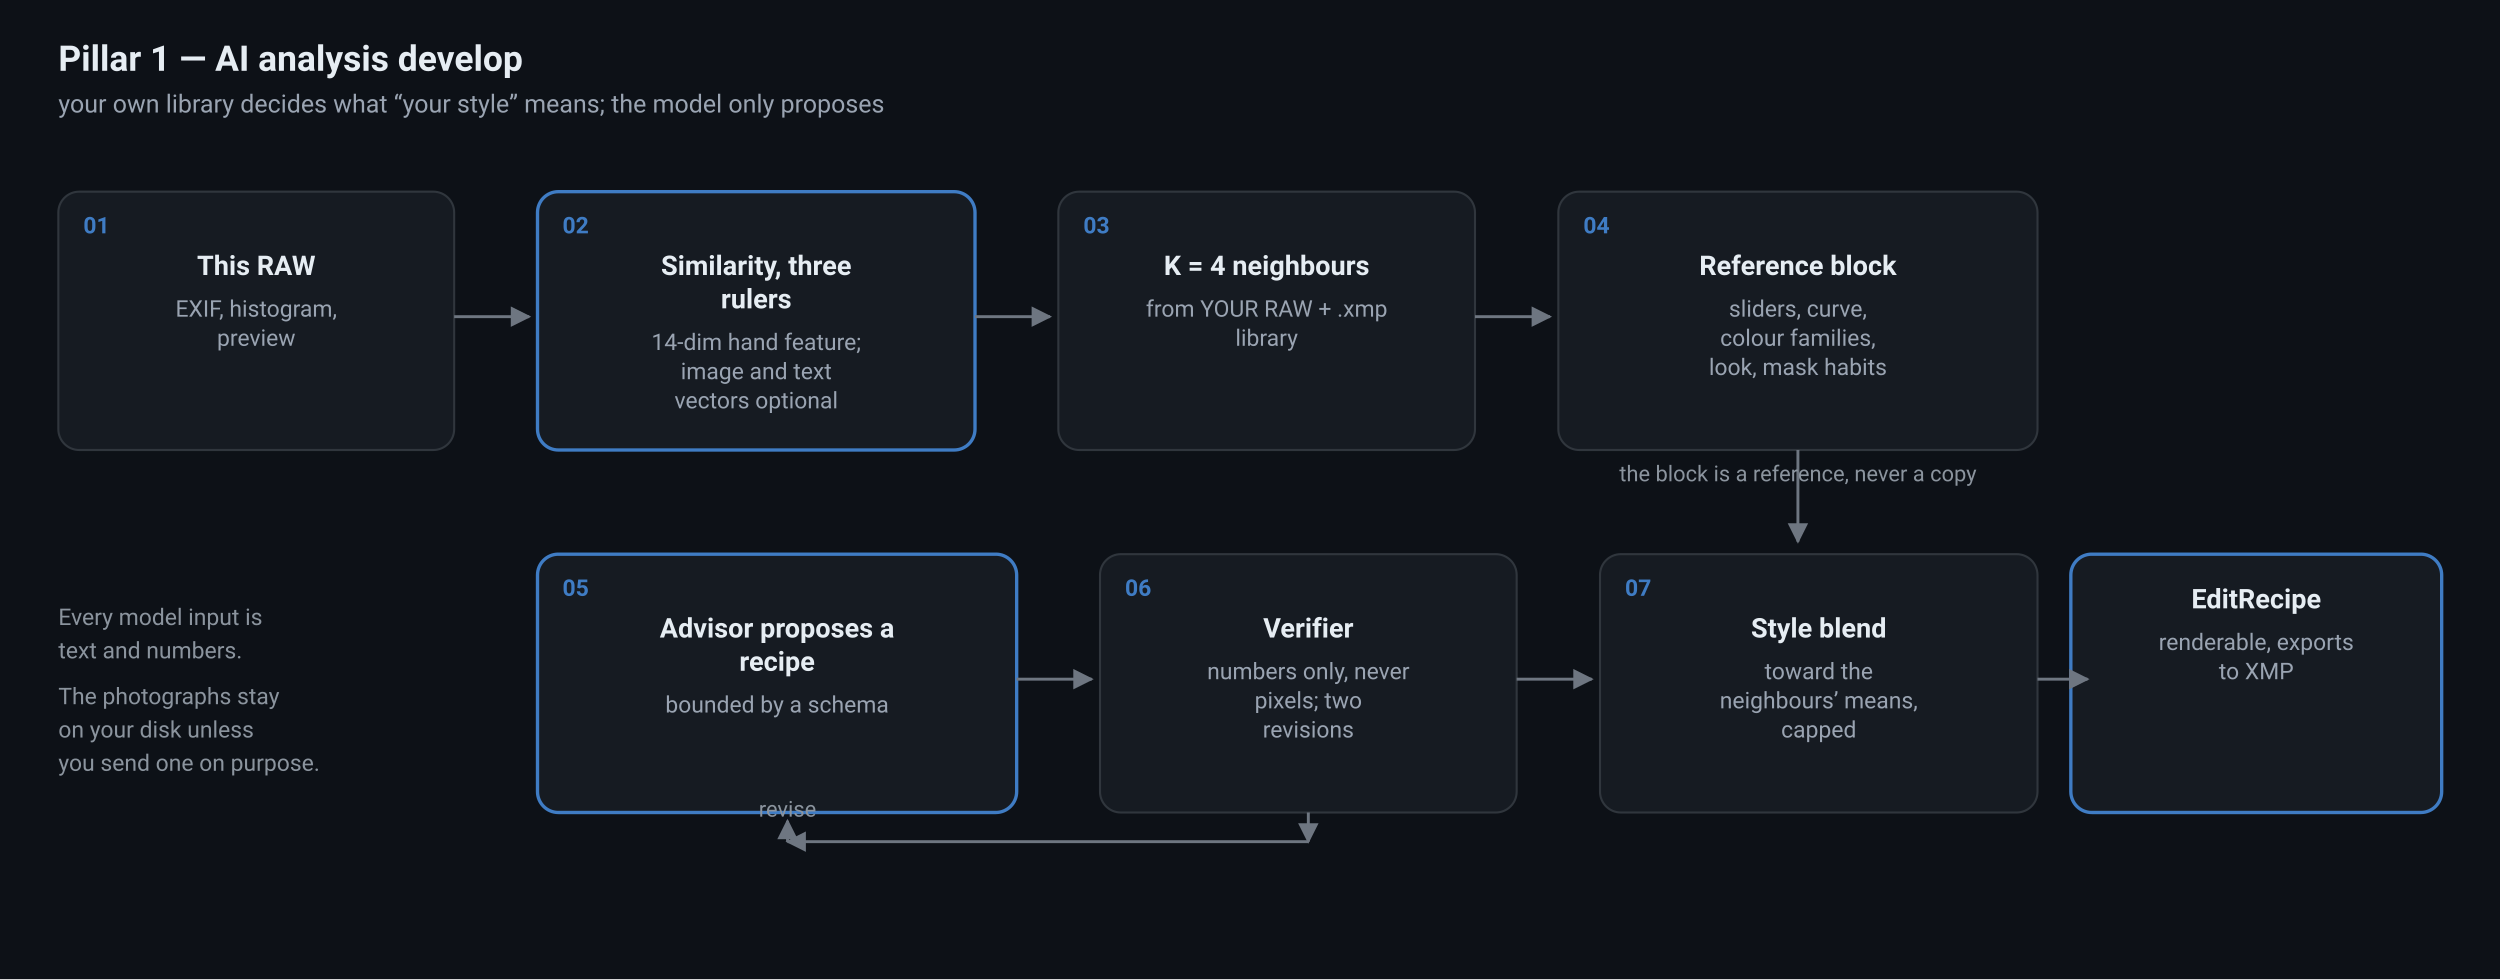
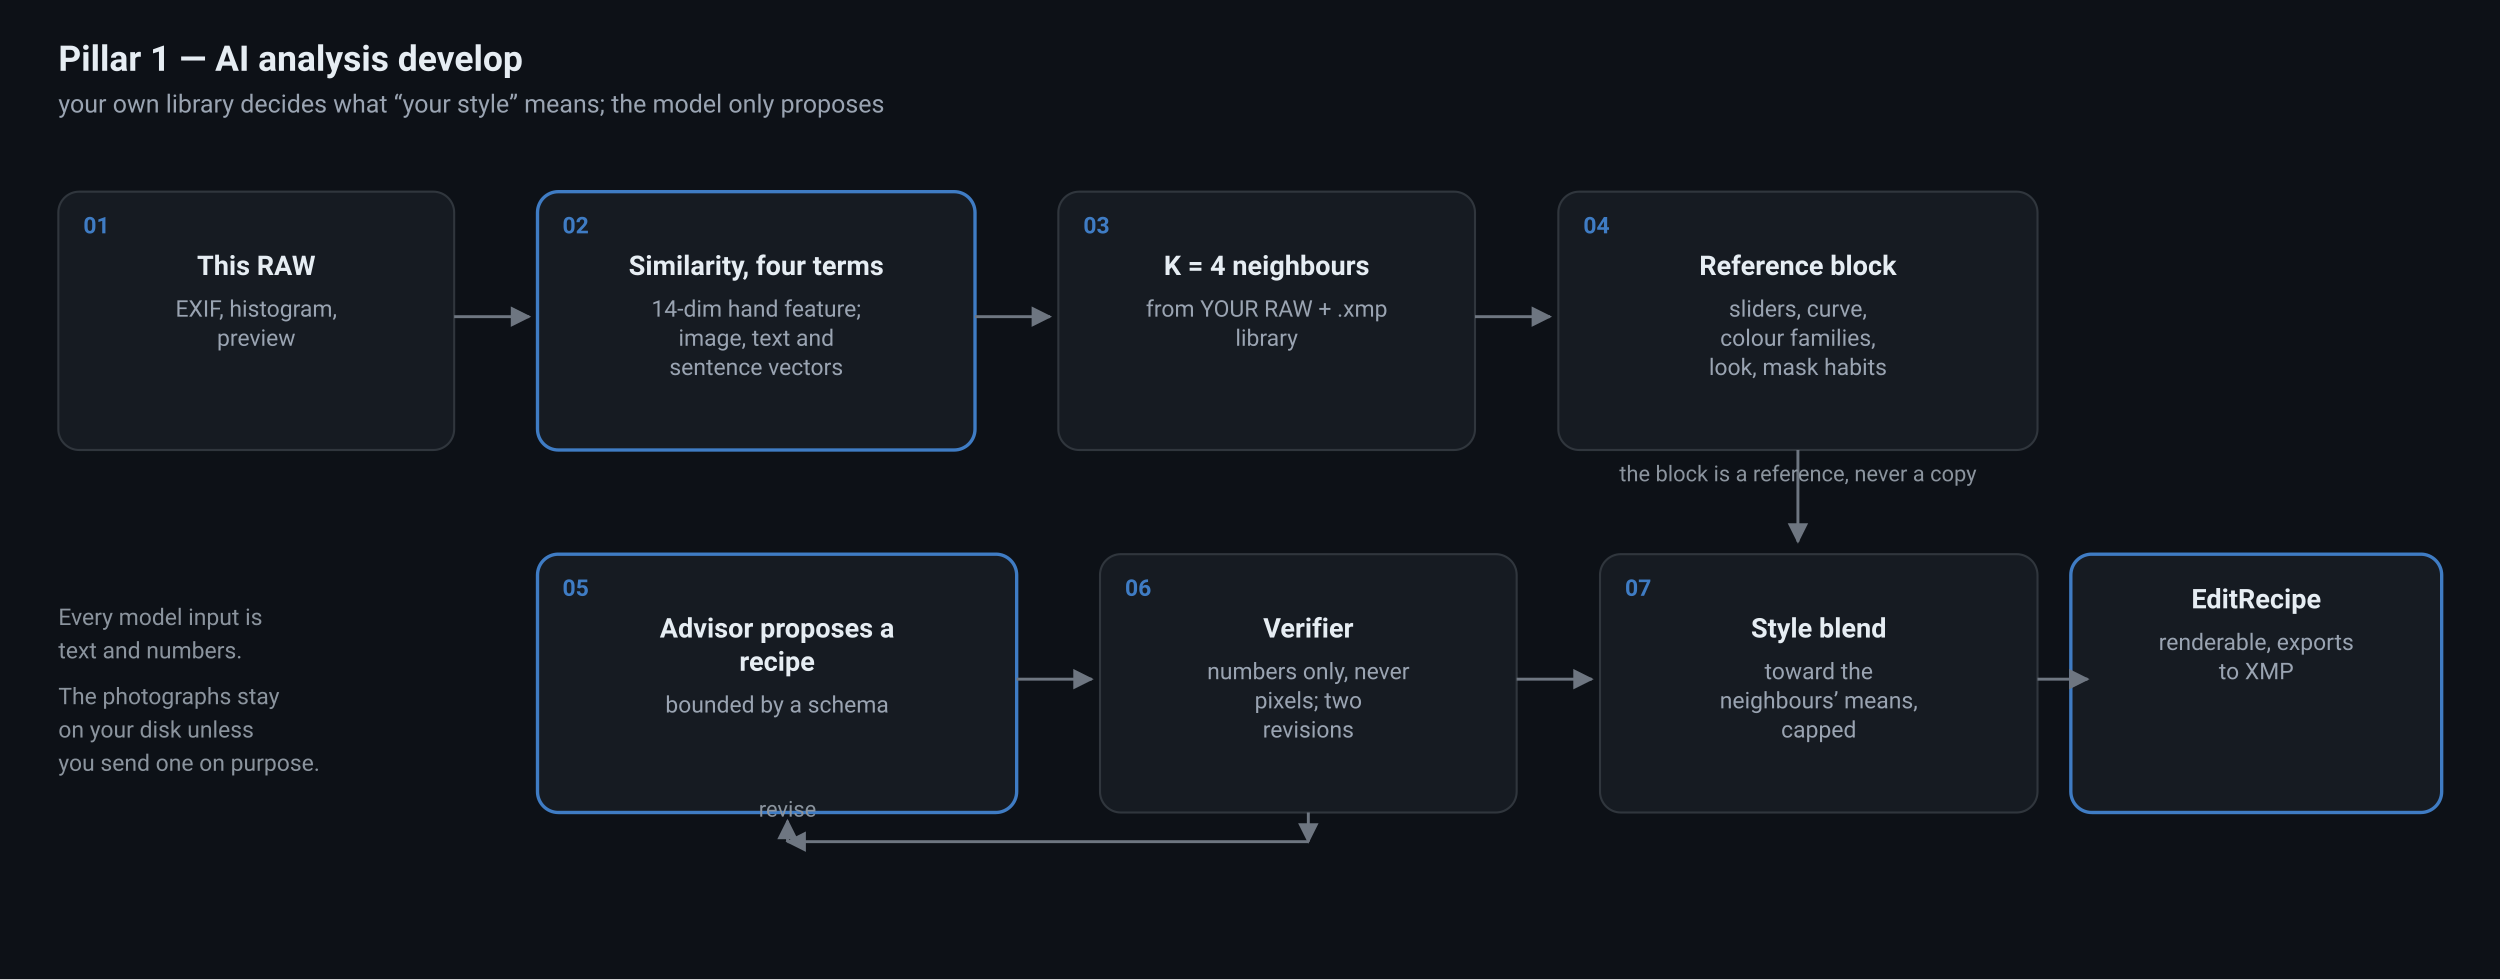
- <svg xmlns="http://www.w3.org/2000/svg" viewBox="0 0 1200 470" width="1200" height="470" role="img" aria-label="Pillar 1: this RAW, three similarity rulers, four neighbours from your own library, a reference block, then propose, verify and blend into a recipe">
+ <svg xmlns="http://www.w3.org/2000/svg" viewBox="0 0 1200 470" width="1200" height="470" role="img" aria-label="Pillar 1: this RAW, a four-term similarity, four neighbours from your own library, a reference block, then propose, verify and blend into a recipe">
  <defs>
    <marker id="a" viewBox="0 0 10 10" refX="9" refY="5" markerWidth="7" markerHeight="7" orient="auto-start-reverse">
      <path d="M 0 0 L 10 5 L 0 10 z" fill="#6e7681" />
    </marker>
  </defs>
  <rect width="1200" height="470" fill="#0d1117" />
  <text x="28" y="34" font-family="-apple-system, BlinkMacSystemFont, 'Segoe UI', Roboto, 'Helvetica Neue', Arial, sans-serif" font-size="17" font-weight="700" fill="#e6edf3">Pillar 1 — AI analysis develop</text>
  <text x="28" y="54" font-family="-apple-system, BlinkMacSystemFont, 'Segoe UI', Roboto, 'Helvetica Neue', Arial, sans-serif" font-size="12" fill="#9aa4b2">your own library decides what “your style” means; the model only proposes</text>
  <rect x="28" y="92" width="190" height="124" rx="10" fill="#161b22" stroke="#30363d" stroke-width="1.0" />
  <text x="40" y="112" font-family="-apple-system, BlinkMacSystemFont, 'Segoe UI', Roboto, 'Helvetica Neue', Arial, sans-serif" font-size="11" font-weight="700" fill="#3f7cc4">01</text>
  <text x="123.0" y="132" text-anchor="middle" font-family="-apple-system, BlinkMacSystemFont, 'Segoe UI', Roboto, 'Helvetica Neue', Arial, sans-serif" font-size="13" font-weight="600" fill="#e6edf3">This RAW</text>
  <text x="123.0" y="152" text-anchor="middle" font-family="-apple-system, BlinkMacSystemFont, 'Segoe UI', Roboto, 'Helvetica Neue', Arial, sans-serif" font-size="11" fill="#9aa4b2">EXIF, histogram,</text>
  <text x="123.0" y="166" text-anchor="middle" font-family="-apple-system, BlinkMacSystemFont, 'Segoe UI', Roboto, 'Helvetica Neue', Arial, sans-serif" font-size="11" fill="#9aa4b2">preview</text>
  <rect x="258" y="92" width="210" height="124" rx="10" fill="#161b22" stroke="#3f7cc4" stroke-width="1.6" />
  <text x="270" y="112" font-family="-apple-system, BlinkMacSystemFont, 'Segoe UI', Roboto, 'Helvetica Neue', Arial, sans-serif" font-size="11" font-weight="700" fill="#3f7cc4">02</text>
-   <text x="363.0" y="132" text-anchor="middle" font-family="-apple-system, BlinkMacSystemFont, 'Segoe UI', Roboto, 'Helvetica Neue', Arial, sans-serif" font-size="13" font-weight="600" fill="#e6edf3">Similarity, three</text>
-   <text x="363.0" y="148" text-anchor="middle" font-family="-apple-system, BlinkMacSystemFont, 'Segoe UI', Roboto, 'Helvetica Neue', Arial, sans-serif" font-size="13" font-weight="600" fill="#e6edf3">rulers</text>
-   <text x="363.0" y="168" text-anchor="middle" font-family="-apple-system, BlinkMacSystemFont, 'Segoe UI', Roboto, 'Helvetica Neue', Arial, sans-serif" font-size="11" fill="#9aa4b2">14-dim hand feature;</text>
-   <text x="363.0" y="182" text-anchor="middle" font-family="-apple-system, BlinkMacSystemFont, 'Segoe UI', Roboto, 'Helvetica Neue', Arial, sans-serif" font-size="11" fill="#9aa4b2">image and text</text>
-   <text x="363.0" y="196" text-anchor="middle" font-family="-apple-system, BlinkMacSystemFont, 'Segoe UI', Roboto, 'Helvetica Neue', Arial, sans-serif" font-size="11" fill="#9aa4b2">vectors optional</text>
+   <text x="363.0" y="132" text-anchor="middle" font-family="-apple-system, BlinkMacSystemFont, 'Segoe UI', Roboto, 'Helvetica Neue', Arial, sans-serif" font-size="13" font-weight="600" fill="#e6edf3">Similarity, four terms</text>
+   <text x="363.0" y="152" text-anchor="middle" font-family="-apple-system, BlinkMacSystemFont, 'Segoe UI', Roboto, 'Helvetica Neue', Arial, sans-serif" font-size="11" fill="#9aa4b2">14-dim hand feature;</text>
+   <text x="363.0" y="166" text-anchor="middle" font-family="-apple-system, BlinkMacSystemFont, 'Segoe UI', Roboto, 'Helvetica Neue', Arial, sans-serif" font-size="11" fill="#9aa4b2">image, text and</text>
+   <text x="363.0" y="180" text-anchor="middle" font-family="-apple-system, BlinkMacSystemFont, 'Segoe UI', Roboto, 'Helvetica Neue', Arial, sans-serif" font-size="11" fill="#9aa4b2">sentence vectors</text>
  <rect x="508" y="92" width="200" height="124" rx="10" fill="#161b22" stroke="#30363d" stroke-width="1.0" />
  <text x="520" y="112" font-family="-apple-system, BlinkMacSystemFont, 'Segoe UI', Roboto, 'Helvetica Neue', Arial, sans-serif" font-size="11" font-weight="700" fill="#3f7cc4">03</text>
  <text x="608.0" y="132" text-anchor="middle" font-family="-apple-system, BlinkMacSystemFont, 'Segoe UI', Roboto, 'Helvetica Neue', Arial, sans-serif" font-size="13" font-weight="600" fill="#e6edf3">K = 4 neighbours</text>
  <text x="608.0" y="152" text-anchor="middle" font-family="-apple-system, BlinkMacSystemFont, 'Segoe UI', Roboto, 'Helvetica Neue', Arial, sans-serif" font-size="11" fill="#9aa4b2">from YOUR RAW + .xmp</text>
  <text x="608.0" y="166" text-anchor="middle" font-family="-apple-system, BlinkMacSystemFont, 'Segoe UI', Roboto, 'Helvetica Neue', Arial, sans-serif" font-size="11" fill="#9aa4b2">library</text>
  <rect x="748" y="92" width="230" height="124" rx="10" fill="#161b22" stroke="#30363d" stroke-width="1.0" />
  <text x="760" y="112" font-family="-apple-system, BlinkMacSystemFont, 'Segoe UI', Roboto, 'Helvetica Neue', Arial, sans-serif" font-size="11" font-weight="700" fill="#3f7cc4">04</text>
  <text x="863.0" y="132" text-anchor="middle" font-family="-apple-system, BlinkMacSystemFont, 'Segoe UI', Roboto, 'Helvetica Neue', Arial, sans-serif" font-size="13" font-weight="600" fill="#e6edf3">Reference block</text>
  <text x="863.0" y="152" text-anchor="middle" font-family="-apple-system, BlinkMacSystemFont, 'Segoe UI', Roboto, 'Helvetica Neue', Arial, sans-serif" font-size="11" fill="#9aa4b2">sliders, curve,</text>
  <text x="863.0" y="166" text-anchor="middle" font-family="-apple-system, BlinkMacSystemFont, 'Segoe UI', Roboto, 'Helvetica Neue', Arial, sans-serif" font-size="11" fill="#9aa4b2">colour families,</text>
  <text x="863.0" y="180" text-anchor="middle" font-family="-apple-system, BlinkMacSystemFont, 'Segoe UI', Roboto, 'Helvetica Neue', Arial, sans-serif" font-size="11" fill="#9aa4b2">look, mask habits</text>
  <line x1="218" y1="152" x2="254" y2="152" stroke="#6e7681" stroke-width="1.4" marker-end="url(#a)" />
  <line x1="468" y1="152" x2="504" y2="152" stroke="#6e7681" stroke-width="1.4" marker-end="url(#a)" />
  <line x1="708" y1="152" x2="744" y2="152" stroke="#6e7681" stroke-width="1.4" marker-end="url(#a)" />
  <rect x="258" y="266" width="230" height="124" rx="10" fill="#161b22" stroke="#3f7cc4" stroke-width="1.6" />
  <text x="270" y="286" font-family="-apple-system, BlinkMacSystemFont, 'Segoe UI', Roboto, 'Helvetica Neue', Arial, sans-serif" font-size="11" font-weight="700" fill="#3f7cc4">05</text>
  <text x="373.0" y="306" text-anchor="middle" font-family="-apple-system, BlinkMacSystemFont, 'Segoe UI', Roboto, 'Helvetica Neue', Arial, sans-serif" font-size="13" font-weight="600" fill="#e6edf3">Advisor proposes a</text>
  <text x="373.0" y="322" text-anchor="middle" font-family="-apple-system, BlinkMacSystemFont, 'Segoe UI', Roboto, 'Helvetica Neue', Arial, sans-serif" font-size="13" font-weight="600" fill="#e6edf3">recipe</text>
  <text x="373.0" y="342" text-anchor="middle" font-family="-apple-system, BlinkMacSystemFont, 'Segoe UI', Roboto, 'Helvetica Neue', Arial, sans-serif" font-size="11" fill="#9aa4b2">bounded by a schema</text>
  <rect x="528" y="266" width="200" height="124" rx="10" fill="#161b22" stroke="#30363d" stroke-width="1.0" />
  <text x="540" y="286" font-family="-apple-system, BlinkMacSystemFont, 'Segoe UI', Roboto, 'Helvetica Neue', Arial, sans-serif" font-size="11" font-weight="700" fill="#3f7cc4">06</text>
  <text x="628.0" y="306" text-anchor="middle" font-family="-apple-system, BlinkMacSystemFont, 'Segoe UI', Roboto, 'Helvetica Neue', Arial, sans-serif" font-size="13" font-weight="600" fill="#e6edf3">Verifier</text>
  <text x="628.0" y="326" text-anchor="middle" font-family="-apple-system, BlinkMacSystemFont, 'Segoe UI', Roboto, 'Helvetica Neue', Arial, sans-serif" font-size="11" fill="#9aa4b2">numbers only, never</text>
  <text x="628.0" y="340" text-anchor="middle" font-family="-apple-system, BlinkMacSystemFont, 'Segoe UI', Roboto, 'Helvetica Neue', Arial, sans-serif" font-size="11" fill="#9aa4b2">pixels; two</text>
  <text x="628.0" y="354" text-anchor="middle" font-family="-apple-system, BlinkMacSystemFont, 'Segoe UI', Roboto, 'Helvetica Neue', Arial, sans-serif" font-size="11" fill="#9aa4b2">revisions</text>
  <rect x="768" y="266" width="210" height="124" rx="10" fill="#161b22" stroke="#30363d" stroke-width="1.0" />
  <text x="780" y="286" font-family="-apple-system, BlinkMacSystemFont, 'Segoe UI', Roboto, 'Helvetica Neue', Arial, sans-serif" font-size="11" font-weight="700" fill="#3f7cc4">07</text>
  <text x="873.0" y="306" text-anchor="middle" font-family="-apple-system, BlinkMacSystemFont, 'Segoe UI', Roboto, 'Helvetica Neue', Arial, sans-serif" font-size="13" font-weight="600" fill="#e6edf3">Style blend</text>
  <text x="873.0" y="326" text-anchor="middle" font-family="-apple-system, BlinkMacSystemFont, 'Segoe UI', Roboto, 'Helvetica Neue', Arial, sans-serif" font-size="11" fill="#9aa4b2">toward the</text>
  <text x="873.0" y="340" text-anchor="middle" font-family="-apple-system, BlinkMacSystemFont, 'Segoe UI', Roboto, 'Helvetica Neue', Arial, sans-serif" font-size="11" fill="#9aa4b2">neighbours’ means,</text>
  <text x="873.0" y="354" text-anchor="middle" font-family="-apple-system, BlinkMacSystemFont, 'Segoe UI', Roboto, 'Helvetica Neue', Arial, sans-serif" font-size="11" fill="#9aa4b2">capped</text>
  <rect x="994" y="266" width="178" height="124" rx="10" fill="#161b22" stroke="#3f7cc4" stroke-width="1.6" />
  <text x="1083.0" y="292" text-anchor="middle" font-family="-apple-system, BlinkMacSystemFont, 'Segoe UI', Roboto, 'Helvetica Neue', Arial, sans-serif" font-size="13" font-weight="600" fill="#e6edf3">EditRecipe</text>
  <text x="1083.0" y="312" text-anchor="middle" font-family="-apple-system, BlinkMacSystemFont, 'Segoe UI', Roboto, 'Helvetica Neue', Arial, sans-serif" font-size="11" fill="#9aa4b2">renderable, exports</text>
  <text x="1083.0" y="326" text-anchor="middle" font-family="-apple-system, BlinkMacSystemFont, 'Segoe UI', Roboto, 'Helvetica Neue', Arial, sans-serif" font-size="11" fill="#9aa4b2">to XMP</text>
  <line x1="863" y1="216" x2="863" y2="260" stroke="#6e7681" stroke-width="1.4" marker-end="url(#a)" />
  <text x="863.0" y="231.0" text-anchor="middle" font-family="-apple-system, BlinkMacSystemFont, 'Segoe UI', Roboto, 'Helvetica Neue', Arial, sans-serif" font-size="10.5" fill="#8b949e">the block is a reference, never a copy</text>
  <line x1="488" y1="326" x2="524" y2="326" stroke="#6e7681" stroke-width="1.4" marker-end="url(#a)" />
  <line x1="728" y1="326" x2="764" y2="326" stroke="#6e7681" stroke-width="1.4" marker-end="url(#a)" />
  <line x1="978" y1="326" x2="1002" y2="326" stroke="#6e7681" stroke-width="1.4" marker-end="url(#a)" />
  <line x1="628" y1="390" x2="628" y2="404" stroke="#6e7681" stroke-width="1.4" marker-end="url(#a)" />
  <line x1="628" y1="404" x2="378" y2="404" stroke="#6e7681" stroke-width="1.4" marker-end="url(#a)" />
  <line x1="378" y1="404" x2="378" y2="394" stroke="#6e7681" stroke-width="1.4" marker-end="url(#a)" />
  <text x="378.0" y="392.0" text-anchor="middle" font-family="-apple-system, BlinkMacSystemFont, 'Segoe UI', Roboto, 'Helvetica Neue', Arial, sans-serif" font-size="10.5" fill="#8b949e">revise</text>
  <text x="28" y="300" text-anchor="start" font-family="-apple-system, BlinkMacSystemFont, 'Segoe UI', Roboto, 'Helvetica Neue', Arial, sans-serif" font-size="11" fill="#8b949e">Every model input is</text>
  <text x="28" y="316" text-anchor="start" font-family="-apple-system, BlinkMacSystemFont, 'Segoe UI', Roboto, 'Helvetica Neue', Arial, sans-serif" font-size="11" fill="#8b949e">text and numbers.</text>
  <text x="28" y="338" text-anchor="start" font-family="-apple-system, BlinkMacSystemFont, 'Segoe UI', Roboto, 'Helvetica Neue', Arial, sans-serif" font-size="11" fill="#8b949e">The photographs stay</text>
  <text x="28" y="354" text-anchor="start" font-family="-apple-system, BlinkMacSystemFont, 'Segoe UI', Roboto, 'Helvetica Neue', Arial, sans-serif" font-size="11" fill="#8b949e">on your disk unless</text>
  <text x="28" y="370" text-anchor="start" font-family="-apple-system, BlinkMacSystemFont, 'Segoe UI', Roboto, 'Helvetica Neue', Arial, sans-serif" font-size="11" fill="#8b949e">you send one on purpose.</text>
</svg>
